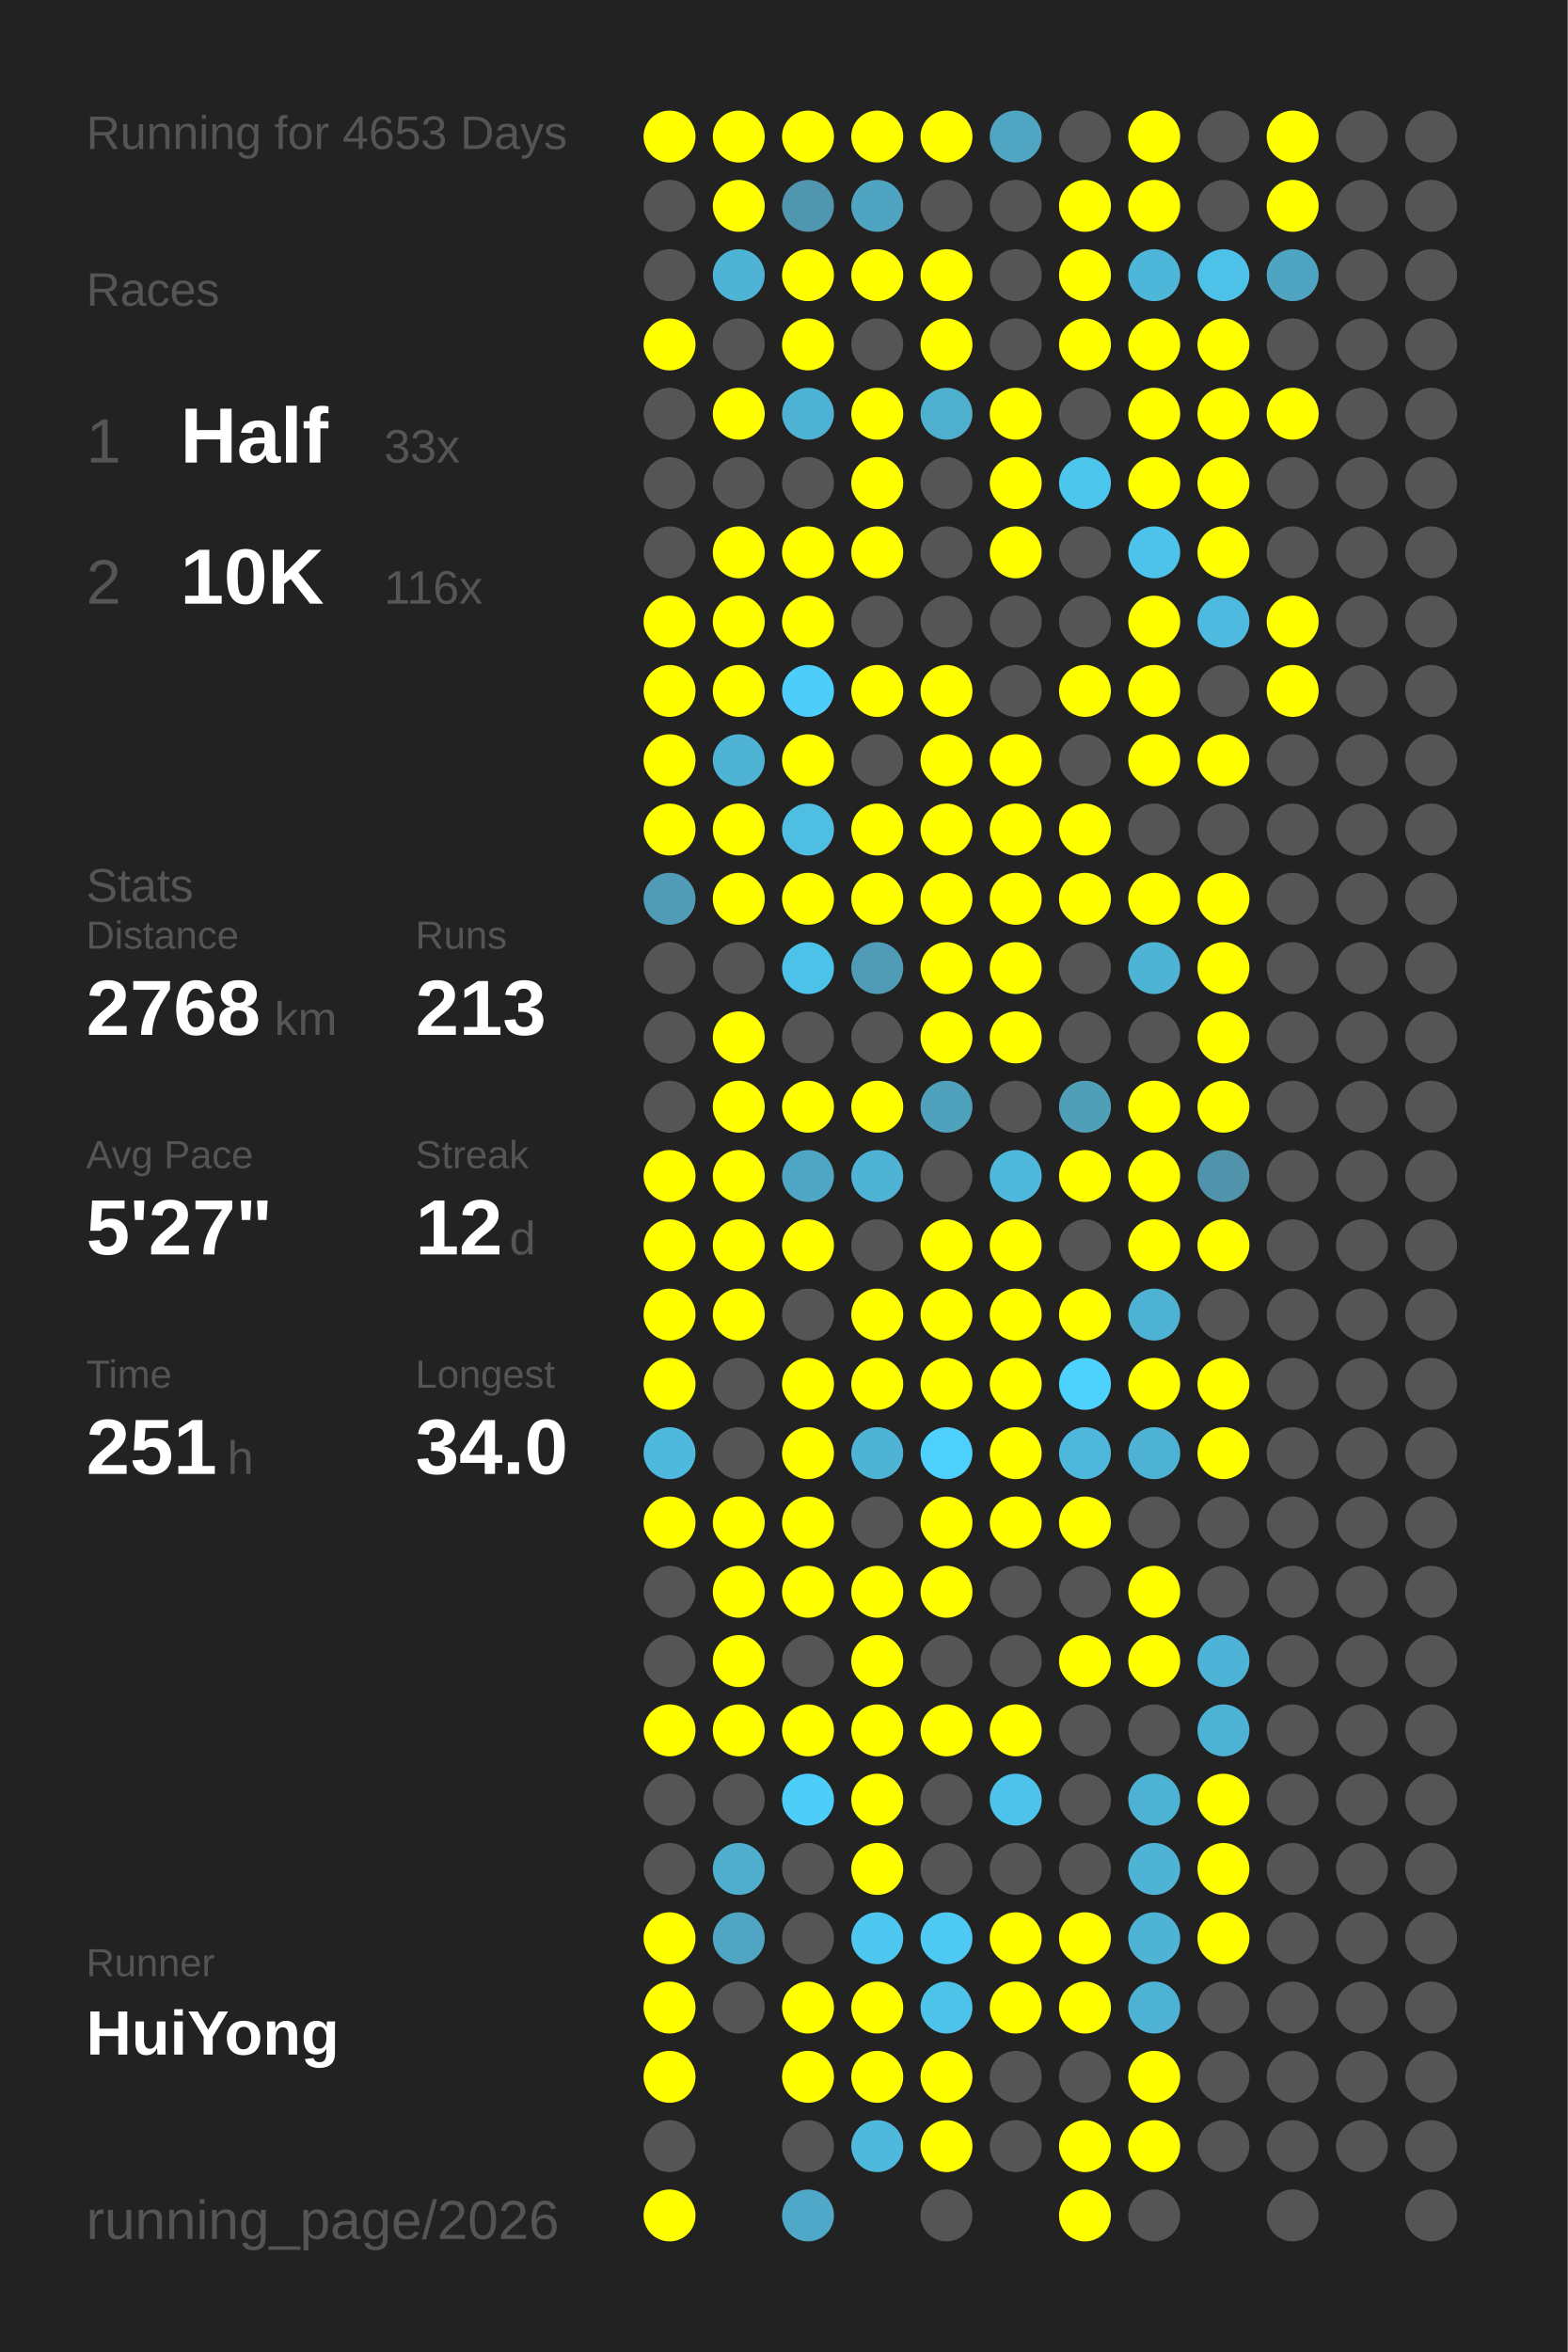
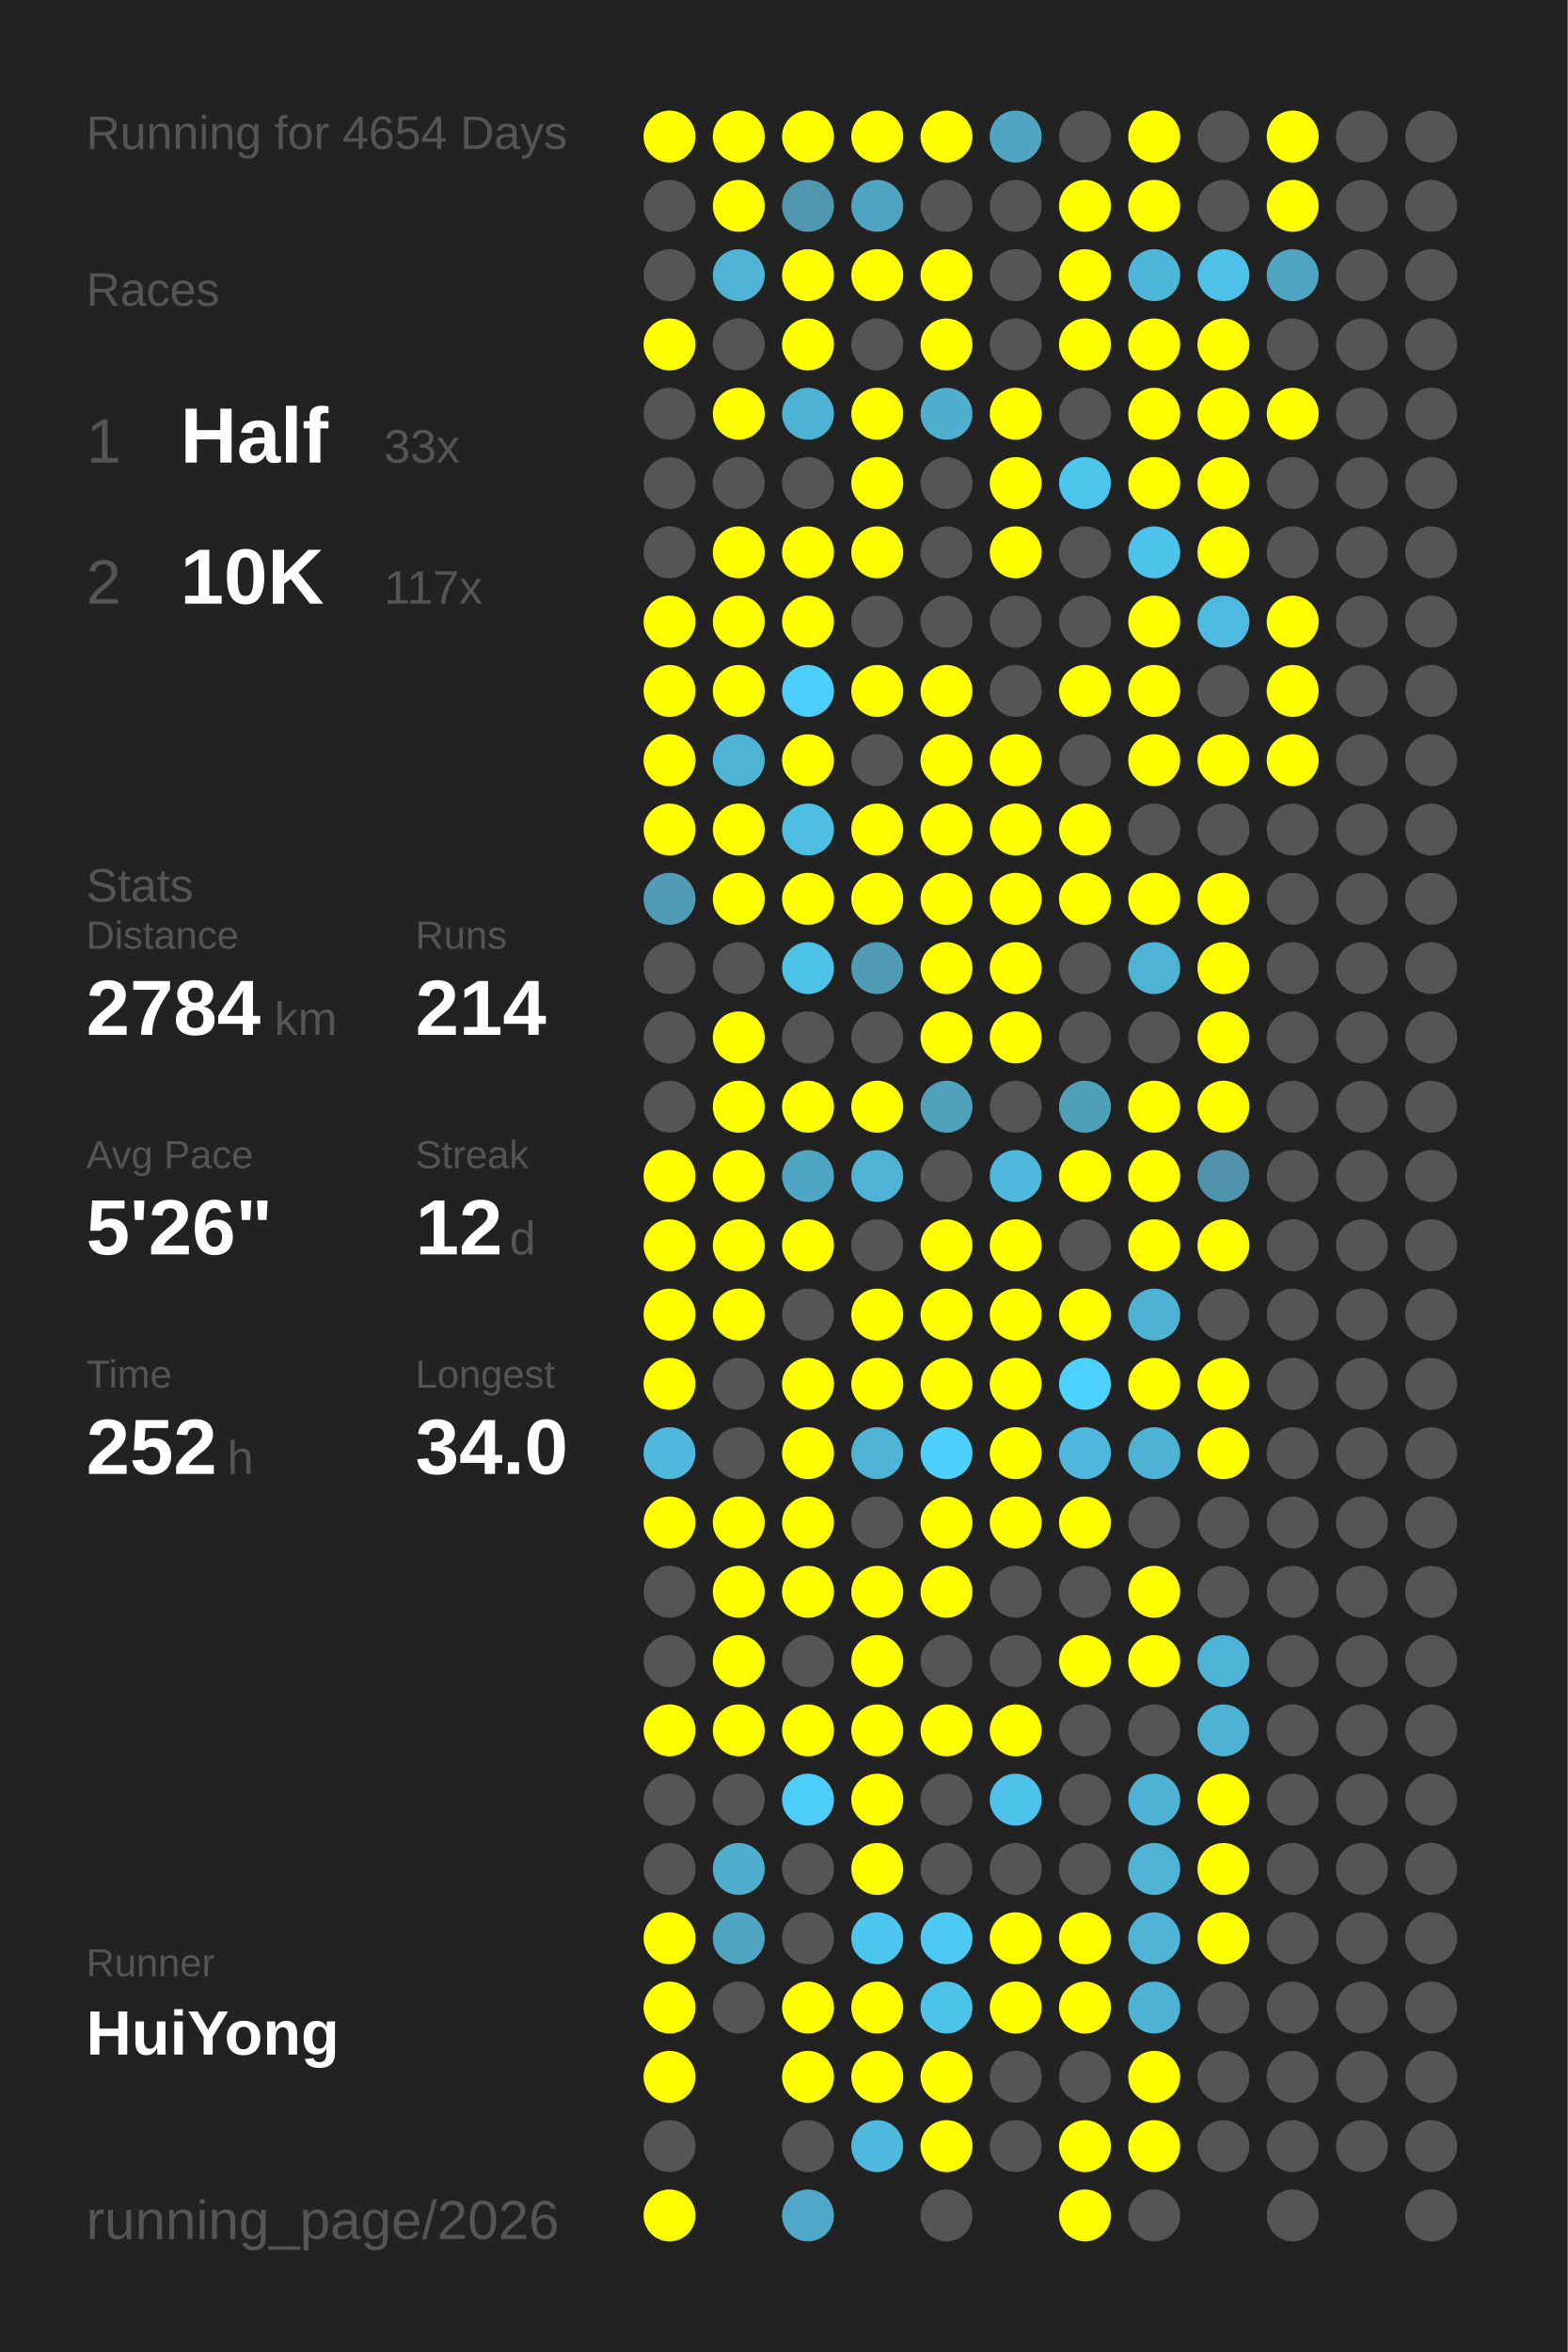
<svg xmlns="http://www.w3.org/2000/svg" baseProfile="full" height="300mm" version="1.1" viewBox="0,0,200,300" width="200mm">
  <defs />
  <rect fill="#222222" height="300" width="200" x="0" y="0" />
-   <text fill="#555555" style="font-size:6px; font-family:Arial;" x="11" y="19">Running for 4653 Days</text>
+   <text fill="#555555" style="font-size:6px; font-family:Arial;" x="11" y="19">Running for 4654 Days</text>
  <text fill="#555555" style="font-size:6px; font-family:Arial;" x="11" y="39">Races</text>
  <text fill="#555555" style="font-size:8px; font-family:Arial;" x="11" y="59">1</text>
  <text fill="#FFFFFF" style="font-size:10px; font-family:Arial; font-weight:bold;" x="23" y="59">Half</text>
  <text fill="#555555" style="font-size:6px; font-family:Arial;" x="49" y="59">33x</text>
  <text fill="#555555" style="font-size:8px; font-family:Arial;" x="11" y="77">2</text>
  <text fill="#FFFFFF" style="font-size:10px; font-family:Arial; font-weight:bold;" x="23" y="77">10K</text>
-   <text fill="#555555" style="font-size:6px; font-family:Arial;" x="49" y="77">116x</text>
+   <text fill="#555555" style="font-size:6px; font-family:Arial;" x="49" y="77">117x</text>
  <text fill="#555555" style="font-size:6px; font-family:Arial;" x="11" y="115">Stats</text>
  <text fill="#555555" style="font-size:5px; font-family:Arial;" x="11" y="121">Distance</text>
-   <text fill="#FFFFFF" style="font-size:10px; font-family:Arial; font-weight:bold;" x="11" y="132">2768</text>
+   <text fill="#FFFFFF" style="font-size:10px; font-family:Arial; font-weight:bold;" x="11" y="132">2784</text>
  <text fill="#555555" style="font-size:6px; font-family:Arial;" x="35" y="132">km</text>
  <text fill="#555555" style="font-size:5px; font-family:Arial;" x="53" y="121">Runs</text>
-   <text fill="#FFFFFF" style="font-size:10px; font-family:Arial; font-weight:bold;" x="53" y="132">213</text>
+   <text fill="#FFFFFF" style="font-size:10px; font-family:Arial; font-weight:bold;" x="53" y="132">214</text>
  <text fill="#555555" style="font-size:5px; font-family:Arial;" x="11" y="149">Avg Pace</text>
-   <text fill="#FFFFFF" style="font-size:10px; font-family:Arial; font-weight:bold;" x="11" y="160">5'27"</text>
+   <text fill="#FFFFFF" style="font-size:10px; font-family:Arial; font-weight:bold;" x="11" y="160">5'26"</text>
  <text fill="#555555" style="font-size:5px; font-family:Arial;" x="53" y="149">Streak</text>
  <text fill="#FFFFFF" style="font-size:10px; font-family:Arial; font-weight:bold;" x="53" y="160">12</text>
  <text fill="#555555" style="font-size:6px; font-family:Arial;" x="65" y="160">d</text>
  <text fill="#555555" style="font-size:5px; font-family:Arial;" x="11" y="177">Time</text>
-   <text fill="#FFFFFF" style="font-size:10px; font-family:Arial; font-weight:bold;" x="11" y="188">251</text>
+   <text fill="#FFFFFF" style="font-size:10px; font-family:Arial; font-weight:bold;" x="11" y="188">252</text>
  <text fill="#555555" style="font-size:6px; font-family:Arial;" x="29" y="188">h</text>
  <text fill="#555555" style="font-size:5px; font-family:Arial;" x="53" y="177">Longest</text>
  <text fill="#FFFFFF" style="font-size:10px; font-family:Arial; font-weight:bold;" x="53" y="188">34.0</text>
  <text fill="#555555" style="font-size:5px; font-family:Arial;" x="11" y="252.065">Runner</text>
  <text fill="#FFFFFF" style="font-size:8px; font-family:Arial; font-weight:bold;" x="11" y="262.065">HuiYong</text>
  <text fill="#555555" style="font-size:7px; font-family:Arial;" x="11" y="285.581">running_page/2026</text>
  <circle cx="85.417" cy="17.419" fill="#FFFF00" r="3.312" />
  <circle cx="85.417" cy="26.258" fill="#555555" r="3.312" />
  <circle cx="85.417" cy="35.097" fill="#555555" r="3.312" />
  <circle cx="85.417" cy="43.935" fill="#FFFF00" r="3.312" />
  <circle cx="85.417" cy="52.774" fill="#555555" r="3.312" />
  <circle cx="85.417" cy="61.613" fill="#555555" r="3.312" />
  <circle cx="85.417" cy="70.452" fill="#555555" r="3.312" />
  <circle cx="85.417" cy="79.29" fill="#FFFF00" r="3.312" />
  <circle cx="85.417" cy="88.129" fill="#FFFF00" r="3.312" />
  <circle cx="85.417" cy="96.968" fill="#FFFF00" r="3.312" />
  <circle cx="85.417" cy="105.806" fill="#FFFF00" r="3.312" />
  <circle cx="85.417" cy="114.645" fill="#509bb5" r="3.312" />
  <circle cx="85.417" cy="123.484" fill="#555555" r="3.312" />
  <circle cx="85.417" cy="132.323" fill="#555555" r="3.312" />
  <circle cx="85.417" cy="141.161" fill="#555555" r="3.312" />
  <circle cx="85.417" cy="150" fill="#FFFF00" r="3.312" />
  <circle cx="85.417" cy="158.839" fill="#FFFF00" r="3.312" />
  <circle cx="85.417" cy="167.677" fill="#FFFF00" r="3.312" />
  <circle cx="85.417" cy="176.516" fill="#FFFF00" r="3.312" />
  <circle cx="85.417" cy="185.355" fill="#4eb9dd" r="3.312" />
  <circle cx="85.417" cy="194.194" fill="#FFFF00" r="3.312" />
  <circle cx="85.417" cy="203.032" fill="#555555" r="3.312" />
  <circle cx="85.417" cy="211.871" fill="#555555" r="3.312" />
  <circle cx="85.417" cy="220.71" fill="#FFFF00" r="3.312" />
  <circle cx="85.417" cy="229.548" fill="#555555" r="3.312" />
  <circle cx="85.417" cy="238.387" fill="#555555" r="3.312" />
  <circle cx="85.417" cy="247.226" fill="#FFFF00" r="3.312" />
  <circle cx="85.417" cy="256.065" fill="#FFFF00" r="3.312" />
  <circle cx="85.417" cy="264.903" fill="#FFFF00" r="3.312" />
  <circle cx="85.417" cy="273.742" fill="#555555" r="3.312" />
  <circle cx="85.417" cy="282.581" fill="#FFFF00" r="3.312" />
  <circle cx="94.25" cy="17.419" fill="#FFFF00" r="3.312" />
  <circle cx="94.25" cy="26.258" fill="#FFFF00" r="3.312" />
  <circle cx="94.25" cy="35.097" fill="#4eb3d4" r="3.312" />
  <circle cx="94.25" cy="43.935" fill="#555555" r="3.312" />
  <circle cx="94.25" cy="52.774" fill="#FFFF00" r="3.312" />
  <circle cx="94.25" cy="61.613" fill="#555555" r="3.312" />
  <circle cx="94.25" cy="70.452" fill="#FFFF00" r="3.312" />
  <circle cx="94.25" cy="79.29" fill="#FFFF00" r="3.312" />
  <circle cx="94.25" cy="88.129" fill="#FFFF00" r="3.312" />
  <circle cx="94.25" cy="96.968" fill="#4eb3d4" r="3.312" />
  <circle cx="94.25" cy="105.806" fill="#FFFF00" r="3.312" />
  <circle cx="94.25" cy="114.645" fill="#FFFF00" r="3.312" />
  <circle cx="94.25" cy="123.484" fill="#555555" r="3.312" />
  <circle cx="94.25" cy="132.323" fill="#FFFF00" r="3.312" />
  <circle cx="94.25" cy="141.161" fill="#FFFF00" r="3.312" />
  <circle cx="94.25" cy="150" fill="#FFFF00" r="3.312" />
  <circle cx="94.25" cy="158.839" fill="#FFFF00" r="3.312" />
  <circle cx="94.25" cy="167.677" fill="#FFFF00" r="3.312" />
  <circle cx="94.25" cy="176.516" fill="#555555" r="3.312" />
  <circle cx="94.25" cy="185.355" fill="#555555" r="3.312" />
  <circle cx="94.25" cy="194.194" fill="#FFFF00" r="3.312" />
  <circle cx="94.25" cy="203.032" fill="#FFFF00" r="3.312" />
  <circle cx="94.25" cy="211.871" fill="#FFFF00" r="3.312" />
  <circle cx="94.25" cy="220.71" fill="#FFFF00" r="3.312" />
  <circle cx="94.25" cy="229.548" fill="#555555" r="3.312" />
  <circle cx="94.25" cy="238.387" fill="#4faece" r="3.312" />
  <circle cx="94.25" cy="247.226" fill="#4fa5c2" r="3.312" />
  <circle cx="94.25" cy="256.065" fill="#555555" r="3.312" />
  <circle cx="103.083" cy="17.419" fill="#FFFF00" r="3.312" />
  <circle cx="103.083" cy="26.258" fill="#5096ae" r="3.312" />
  <circle cx="103.083" cy="35.097" fill="#FFFF00" r="3.312" />
  <circle cx="103.083" cy="43.935" fill="#FFFF00" r="3.312" />
  <circle cx="103.083" cy="52.774" fill="#4eb2d4" r="3.312" />
  <circle cx="103.083" cy="61.613" fill="#555555" r="3.312" />
  <circle cx="103.083" cy="70.452" fill="#FFFF00" r="3.312" />
  <circle cx="103.083" cy="79.29" fill="#FFFF00" r="3.312" />
  <circle cx="103.083" cy="88.129" fill="#4dcefa" r="3.312" />
  <circle cx="103.083" cy="96.968" fill="#FFFF00" r="3.312" />
  <circle cx="103.083" cy="105.806" fill="#4ebee3" r="3.312" />
  <circle cx="103.083" cy="114.645" fill="#FFFF00" r="3.312" />
  <circle cx="103.083" cy="123.484" fill="#4dc2e9" r="3.312" />
  <circle cx="103.083" cy="132.323" fill="#555555" r="3.312" />
  <circle cx="103.083" cy="141.161" fill="#FFFF00" r="3.312" />
  <circle cx="103.083" cy="150" fill="#4fa6c4" r="3.312" />
  <circle cx="103.083" cy="158.839" fill="#FFFF00" r="3.312" />
  <circle cx="103.083" cy="167.677" fill="#555555" r="3.312" />
  <circle cx="103.083" cy="176.516" fill="#FFFF00" r="3.312" />
  <circle cx="103.083" cy="185.355" fill="#FFFF00" r="3.312" />
  <circle cx="103.083" cy="194.194" fill="#FFFF00" r="3.312" />
  <circle cx="103.083" cy="203.032" fill="#FFFF00" r="3.312" />
  <circle cx="103.083" cy="211.871" fill="#555555" r="3.312" />
  <circle cx="103.083" cy="220.71" fill="#FFFF00" r="3.312" />
  <circle cx="103.083" cy="229.548" fill="#4dcef9" r="3.312" />
  <circle cx="103.083" cy="238.387" fill="#555555" r="3.312" />
  <circle cx="103.083" cy="247.226" fill="#555555" r="3.312" />
  <circle cx="103.083" cy="256.065" fill="#FFFF00" r="3.312" />
  <circle cx="103.083" cy="264.903" fill="#FFFF00" r="3.312" />
  <circle cx="103.083" cy="273.742" fill="#555555" r="3.312" />
  <circle cx="103.083" cy="282.581" fill="#4fa8c7" r="3.312" />
  <circle cx="111.917" cy="17.419" fill="#FFFF00" r="3.312" />
  <circle cx="111.917" cy="26.258" fill="#4fa5c1" r="3.312" />
  <circle cx="111.917" cy="35.097" fill="#FFFF00" r="3.312" />
  <circle cx="111.917" cy="43.935" fill="#555555" r="3.312" />
  <circle cx="111.917" cy="52.774" fill="#FFFF00" r="3.312" />
  <circle cx="111.917" cy="61.613" fill="#FFFF00" r="3.312" />
  <circle cx="111.917" cy="70.452" fill="#FFFF00" r="3.312" />
  <circle cx="111.917" cy="79.29" fill="#555555" r="3.312" />
  <circle cx="111.917" cy="88.129" fill="#FFFF00" r="3.312" />
  <circle cx="111.917" cy="96.968" fill="#555555" r="3.312" />
  <circle cx="111.917" cy="105.806" fill="#FFFF00" r="3.312" />
  <circle cx="111.917" cy="114.645" fill="#FFFF00" r="3.312" />
  <circle cx="111.917" cy="123.484" fill="#509cb6" r="3.312" />
  <circle cx="111.917" cy="132.323" fill="#555555" r="3.312" />
  <circle cx="111.917" cy="141.161" fill="#FFFF00" r="3.312" />
  <circle cx="111.917" cy="150" fill="#4eb3d4" r="3.312" />
  <circle cx="111.917" cy="158.839" fill="#555555" r="3.312" />
  <circle cx="111.917" cy="167.677" fill="#FFFF00" r="3.312" />
  <circle cx="111.917" cy="176.516" fill="#FFFF00" r="3.312" />
  <circle cx="111.917" cy="185.355" fill="#4eb3d5" r="3.312" />
  <circle cx="111.917" cy="194.194" fill="#555555" r="3.312" />
  <circle cx="111.917" cy="203.032" fill="#FFFF00" r="3.312" />
  <circle cx="111.917" cy="211.871" fill="#FFFF00" r="3.312" />
  <circle cx="111.917" cy="220.71" fill="#FFFF00" r="3.312" />
  <circle cx="111.917" cy="229.548" fill="#FFFF00" r="3.312" />
  <circle cx="111.917" cy="238.387" fill="#FFFF00" r="3.312" />
  <circle cx="111.917" cy="247.226" fill="#4dc7f0" r="3.312" />
  <circle cx="111.917" cy="256.065" fill="#FFFF00" r="3.312" />
  <circle cx="111.917" cy="264.903" fill="#FFFF00" r="3.312" />
  <circle cx="111.917" cy="273.742" fill="#4eb9dd" r="3.312" />
  <circle cx="120.75" cy="17.419" fill="#FFFF00" r="3.312" />
  <circle cx="120.75" cy="26.258" fill="#555555" r="3.312" />
  <circle cx="120.75" cy="35.097" fill="#FFFF00" r="3.312" />
  <circle cx="120.75" cy="43.935" fill="#FFFF00" r="3.312" />
  <circle cx="120.75" cy="52.774" fill="#4fafcf" r="3.312" />
  <circle cx="120.75" cy="61.613" fill="#555555" r="3.312" />
  <circle cx="120.75" cy="70.452" fill="#555555" r="3.312" />
  <circle cx="120.75" cy="79.29" fill="#555555" r="3.312" />
  <circle cx="120.75" cy="88.129" fill="#FFFF00" r="3.312" />
  <circle cx="120.75" cy="96.968" fill="#FFFF00" r="3.312" />
  <circle cx="120.75" cy="105.806" fill="#FFFF00" r="3.312" />
  <circle cx="120.75" cy="114.645" fill="#FFFF00" r="3.312" />
  <circle cx="120.75" cy="123.484" fill="#FFFF00" r="3.312" />
  <circle cx="120.75" cy="132.323" fill="#FFFF00" r="3.312" />
  <circle cx="120.75" cy="141.161" fill="#50a1bc" r="3.312" />
  <circle cx="120.75" cy="150" fill="#555555" r="3.312" />
  <circle cx="120.75" cy="158.839" fill="#FFFF00" r="3.312" />
  <circle cx="120.75" cy="167.677" fill="#FFFF00" r="3.312" />
  <circle cx="120.75" cy="176.516" fill="#FFFF00" r="3.312" />
  <circle cx="120.75" cy="185.355" fill="#4dd0fc" r="3.312" />
  <circle cx="120.75" cy="194.194" fill="#FFFF00" r="3.312" />
  <circle cx="120.75" cy="203.032" fill="#FFFF00" r="3.312" />
  <circle cx="120.75" cy="211.871" fill="#555555" r="3.312" />
  <circle cx="120.75" cy="220.71" fill="#FFFF00" r="3.312" />
  <circle cx="120.75" cy="229.548" fill="#555555" r="3.312" />
  <circle cx="120.75" cy="238.387" fill="#555555" r="3.312" />
  <circle cx="120.75" cy="247.226" fill="#4dc9f3" r="3.312" />
  <circle cx="120.75" cy="256.065" fill="#4dc3ea" r="3.312" />
  <circle cx="120.75" cy="264.903" fill="#FFFF00" r="3.312" />
  <circle cx="120.75" cy="273.742" fill="#FFFF00" r="3.312" />
  <circle cx="120.75" cy="282.581" fill="#555555" r="3.312" />
  <circle cx="129.583" cy="17.419" fill="#4fa5c2" r="3.312" />
  <circle cx="129.583" cy="26.258" fill="#555555" r="3.312" />
  <circle cx="129.583" cy="35.097" fill="#555555" r="3.312" />
  <circle cx="129.583" cy="43.935" fill="#555555" r="3.312" />
  <circle cx="129.583" cy="52.774" fill="#FFFF00" r="3.312" />
  <circle cx="129.583" cy="61.613" fill="#FFFF00" r="3.312" />
  <circle cx="129.583" cy="70.452" fill="#FFFF00" r="3.312" />
  <circle cx="129.583" cy="79.29" fill="#555555" r="3.312" />
  <circle cx="129.583" cy="88.129" fill="#555555" r="3.312" />
  <circle cx="129.583" cy="96.968" fill="#FFFF00" r="3.312" />
  <circle cx="129.583" cy="105.806" fill="#FFFF00" r="3.312" />
  <circle cx="129.583" cy="114.645" fill="#FFFF00" r="3.312" />
  <circle cx="129.583" cy="123.484" fill="#FFFF00" r="3.312" />
  <circle cx="129.583" cy="132.323" fill="#FFFF00" r="3.312" />
  <circle cx="129.583" cy="141.161" fill="#555555" r="3.312" />
  <circle cx="129.583" cy="150" fill="#4eb9dd" r="3.312" />
  <circle cx="129.583" cy="158.839" fill="#FFFF00" r="3.312" />
  <circle cx="129.583" cy="167.677" fill="#FFFF00" r="3.312" />
  <circle cx="129.583" cy="176.516" fill="#FFFF00" r="3.312" />
  <circle cx="129.583" cy="185.355" fill="#FFFF00" r="3.312" />
  <circle cx="129.583" cy="194.194" fill="#FFFF00" r="3.312" />
  <circle cx="129.583" cy="203.032" fill="#555555" r="3.312" />
  <circle cx="129.583" cy="211.871" fill="#555555" r="3.312" />
  <circle cx="129.583" cy="220.71" fill="#FFFF00" r="3.312" />
  <circle cx="129.583" cy="229.548" fill="#4dc3eb" r="3.312" />
  <circle cx="129.583" cy="238.387" fill="#555555" r="3.312" />
  <circle cx="129.583" cy="247.226" fill="#FFFF00" r="3.312" />
  <circle cx="129.583" cy="256.065" fill="#FFFF00" r="3.312" />
  <circle cx="129.583" cy="264.903" fill="#555555" r="3.312" />
  <circle cx="129.583" cy="273.742" fill="#555555" r="3.312" />
  <circle cx="138.417" cy="17.419" fill="#555555" r="3.312" />
  <circle cx="138.417" cy="26.258" fill="#FFFF00" r="3.312" />
  <circle cx="138.417" cy="35.097" fill="#FFFF00" r="3.312" />
  <circle cx="138.417" cy="43.935" fill="#FFFF00" r="3.312" />
  <circle cx="138.417" cy="52.774" fill="#555555" r="3.312" />
  <circle cx="138.417" cy="61.613" fill="#4dc6ee" r="3.312" />
  <circle cx="138.417" cy="70.452" fill="#555555" r="3.312" />
  <circle cx="138.417" cy="79.29" fill="#555555" r="3.312" />
  <circle cx="138.417" cy="88.129" fill="#FFFF00" r="3.312" />
  <circle cx="138.417" cy="96.968" fill="#555555" r="3.312" />
  <circle cx="138.417" cy="105.806" fill="#FFFF00" r="3.312" />
  <circle cx="138.417" cy="114.645" fill="#FFFF00" r="3.312" />
  <circle cx="138.417" cy="123.484" fill="#555555" r="3.312" />
  <circle cx="138.417" cy="132.323" fill="#555555" r="3.312" />
  <circle cx="138.417" cy="141.161" fill="#509fb9" r="3.312" />
  <circle cx="138.417" cy="150" fill="#FFFF00" r="3.312" />
  <circle cx="138.417" cy="158.839" fill="#555555" r="3.312" />
  <circle cx="138.417" cy="167.677" fill="#FFFF00" r="3.312" />
  <circle cx="138.417" cy="176.516" fill="#4dd1fd" r="3.312" />
  <circle cx="138.417" cy="185.355" fill="#4eb7db" r="3.312" />
  <circle cx="138.417" cy="194.194" fill="#FFFF00" r="3.312" />
  <circle cx="138.417" cy="203.032" fill="#555555" r="3.312" />
  <circle cx="138.417" cy="211.871" fill="#FFFF00" r="3.312" />
  <circle cx="138.417" cy="220.71" fill="#555555" r="3.312" />
  <circle cx="138.417" cy="229.548" fill="#555555" r="3.312" />
  <circle cx="138.417" cy="238.387" fill="#555555" r="3.312" />
  <circle cx="138.417" cy="247.226" fill="#FFFF00" r="3.312" />
  <circle cx="138.417" cy="256.065" fill="#FFFF00" r="3.312" />
  <circle cx="138.417" cy="264.903" fill="#555555" r="3.312" />
  <circle cx="138.417" cy="273.742" fill="#FFFF00" r="3.312" />
  <circle cx="138.417" cy="282.581" fill="#FFFF00" r="3.312" />
  <circle cx="147.25" cy="17.419" fill="#FFFF00" r="3.312" />
  <circle cx="147.25" cy="26.258" fill="#FFFF00" r="3.312" />
  <circle cx="147.25" cy="35.097" fill="#4eb6d9" r="3.312" />
  <circle cx="147.25" cy="43.935" fill="#FFFF00" r="3.312" />
  <circle cx="147.25" cy="52.774" fill="#FFFF00" r="3.312" />
  <circle cx="147.25" cy="61.613" fill="#FFFF00" r="3.312" />
  <circle cx="147.25" cy="70.452" fill="#4dc3eb" r="3.312" />
  <circle cx="147.25" cy="79.29" fill="#FFFF00" r="3.312" />
  <circle cx="147.25" cy="88.129" fill="#FFFF00" r="3.312" />
  <circle cx="147.25" cy="96.968" fill="#FFFF00" r="3.312" />
  <circle cx="147.25" cy="105.806" fill="#555555" r="3.312" />
  <circle cx="147.25" cy="114.645" fill="#FFFF00" r="3.312" />
  <circle cx="147.25" cy="123.484" fill="#4eb3d4" r="3.312" />
  <circle cx="147.25" cy="132.323" fill="#555555" r="3.312" />
  <circle cx="147.25" cy="141.161" fill="#FFFF00" r="3.312" />
  <circle cx="147.25" cy="150" fill="#FFFF00" r="3.312" />
  <circle cx="147.25" cy="158.839" fill="#FFFF00" r="3.312" />
  <circle cx="147.25" cy="167.677" fill="#4eb2d4" r="3.312" />
  <circle cx="147.25" cy="176.516" fill="#FFFF00" r="3.312" />
  <circle cx="147.25" cy="185.355" fill="#4eb2d4" r="3.312" />
  <circle cx="147.25" cy="194.194" fill="#555555" r="3.312" />
  <circle cx="147.25" cy="203.032" fill="#FFFF00" r="3.312" />
  <circle cx="147.25" cy="211.871" fill="#FFFF00" r="3.312" />
  <circle cx="147.25" cy="220.71" fill="#555555" r="3.312" />
  <circle cx="147.25" cy="229.548" fill="#4eb2d4" r="3.312" />
  <circle cx="147.25" cy="238.387" fill="#4eb3d4" r="3.312" />
  <circle cx="147.25" cy="247.226" fill="#4eb3d4" r="3.312" />
  <circle cx="147.25" cy="256.065" fill="#4eb2d4" r="3.312" />
  <circle cx="147.25" cy="264.903" fill="#FFFF00" r="3.312" />
  <circle cx="147.25" cy="273.742" fill="#FFFF00" r="3.312" />
  <circle cx="147.25" cy="282.581" fill="#555555" r="3.312" />
  <circle cx="156.083" cy="17.419" fill="#555555" r="3.312" />
  <circle cx="156.083" cy="26.258" fill="#555555" r="3.312" />
  <circle cx="156.083" cy="35.097" fill="#4ec1e8" r="3.312" />
  <circle cx="156.083" cy="43.935" fill="#FFFF00" r="3.312" />
  <circle cx="156.083" cy="52.774" fill="#FFFF00" r="3.312" />
  <circle cx="156.083" cy="61.613" fill="#FFFF00" r="3.312" />
  <circle cx="156.083" cy="70.452" fill="#FFFF00" r="3.312" />
  <circle cx="156.083" cy="79.29" fill="#4ebadf" r="3.312" />
  <circle cx="156.083" cy="88.129" fill="#555555" r="3.312" />
  <circle cx="156.083" cy="96.968" fill="#FFFF00" r="3.312" />
  <circle cx="156.083" cy="105.806" fill="#555555" r="3.312" />
  <circle cx="156.083" cy="114.645" fill="#FFFF00" r="3.312" />
  <circle cx="156.083" cy="123.484" fill="#FFFF00" r="3.312" />
  <circle cx="156.083" cy="132.323" fill="#FFFF00" r="3.312" />
  <circle cx="156.083" cy="141.161" fill="#FFFF00" r="3.312" />
  <circle cx="156.083" cy="150" fill="#5093aa" r="3.312" />
  <circle cx="156.083" cy="158.839" fill="#FFFF00" r="3.312" />
  <circle cx="156.083" cy="167.677" fill="#555555" r="3.312" />
  <circle cx="156.083" cy="176.516" fill="#FFFF00" r="3.312" />
  <circle cx="156.083" cy="185.355" fill="#FFFF00" r="3.312" />
  <circle cx="156.083" cy="194.194" fill="#555555" r="3.312" />
  <circle cx="156.083" cy="203.032" fill="#555555" r="3.312" />
  <circle cx="156.083" cy="211.871" fill="#4eb4d7" r="3.312" />
  <circle cx="156.083" cy="220.71" fill="#4eb2d4" r="3.312" />
  <circle cx="156.083" cy="229.548" fill="#FFFF00" r="3.312" />
  <circle cx="156.083" cy="238.387" fill="#FFFF00" r="3.312" />
  <circle cx="156.083" cy="247.226" fill="#FFFF00" r="3.312" />
  <circle cx="156.083" cy="256.065" fill="#555555" r="3.312" />
  <circle cx="156.083" cy="264.903" fill="#555555" r="3.312" />
  <circle cx="156.083" cy="273.742" fill="#555555" r="3.312" />
  <circle cx="164.917" cy="17.419" fill="#FFFF00" r="3.312" />
  <circle cx="164.917" cy="26.258" fill="#FFFF00" r="3.312" />
  <circle cx="164.917" cy="35.097" fill="#4fa5c1" r="3.312" />
  <circle cx="164.917" cy="43.935" fill="#555555" r="3.312" />
  <circle cx="164.917" cy="52.774" fill="#FFFF00" r="3.312" />
  <circle cx="164.917" cy="61.613" fill="#555555" r="3.312" />
  <circle cx="164.917" cy="70.452" fill="#555555" r="3.312" />
  <circle cx="164.917" cy="79.29" fill="#FFFF00" r="3.312" />
  <circle cx="164.917" cy="88.129" fill="#FFFF00" r="3.312" />
-   <circle cx="164.917" cy="96.968" fill="#555555" r="3.312" />
+   <circle cx="164.917" cy="96.968" fill="#FFFF00" r="3.312" />
  <circle cx="164.917" cy="105.806" fill="#555555" r="3.312" />
  <circle cx="164.917" cy="114.645" fill="#555555" r="3.312" />
  <circle cx="164.917" cy="123.484" fill="#555555" r="3.312" />
  <circle cx="164.917" cy="132.323" fill="#555555" r="3.312" />
  <circle cx="164.917" cy="141.161" fill="#555555" r="3.312" />
  <circle cx="164.917" cy="150" fill="#555555" r="3.312" />
  <circle cx="164.917" cy="158.839" fill="#555555" r="3.312" />
  <circle cx="164.917" cy="167.677" fill="#555555" r="3.312" />
  <circle cx="164.917" cy="176.516" fill="#555555" r="3.312" />
  <circle cx="164.917" cy="185.355" fill="#555555" r="3.312" />
  <circle cx="164.917" cy="194.194" fill="#555555" r="3.312" />
  <circle cx="164.917" cy="203.032" fill="#555555" r="3.312" />
  <circle cx="164.917" cy="211.871" fill="#555555" r="3.312" />
  <circle cx="164.917" cy="220.71" fill="#555555" r="3.312" />
  <circle cx="164.917" cy="229.548" fill="#555555" r="3.312" />
  <circle cx="164.917" cy="238.387" fill="#555555" r="3.312" />
  <circle cx="164.917" cy="247.226" fill="#555555" r="3.312" />
  <circle cx="164.917" cy="256.065" fill="#555555" r="3.312" />
  <circle cx="164.917" cy="264.903" fill="#555555" r="3.312" />
  <circle cx="164.917" cy="273.742" fill="#555555" r="3.312" />
  <circle cx="164.917" cy="282.581" fill="#555555" r="3.312" />
  <circle cx="173.75" cy="17.419" fill="#555555" r="3.312" />
  <circle cx="173.75" cy="26.258" fill="#555555" r="3.312" />
  <circle cx="173.75" cy="35.097" fill="#555555" r="3.312" />
  <circle cx="173.75" cy="43.935" fill="#555555" r="3.312" />
  <circle cx="173.75" cy="52.774" fill="#555555" r="3.312" />
  <circle cx="173.75" cy="61.613" fill="#555555" r="3.312" />
  <circle cx="173.75" cy="70.452" fill="#555555" r="3.312" />
  <circle cx="173.75" cy="79.29" fill="#555555" r="3.312" />
  <circle cx="173.75" cy="88.129" fill="#555555" r="3.312" />
  <circle cx="173.75" cy="96.968" fill="#555555" r="3.312" />
  <circle cx="173.75" cy="105.806" fill="#555555" r="3.312" />
  <circle cx="173.75" cy="114.645" fill="#555555" r="3.312" />
  <circle cx="173.75" cy="123.484" fill="#555555" r="3.312" />
  <circle cx="173.75" cy="132.323" fill="#555555" r="3.312" />
  <circle cx="173.75" cy="141.161" fill="#555555" r="3.312" />
  <circle cx="173.75" cy="150" fill="#555555" r="3.312" />
  <circle cx="173.75" cy="158.839" fill="#555555" r="3.312" />
  <circle cx="173.75" cy="167.677" fill="#555555" r="3.312" />
  <circle cx="173.75" cy="176.516" fill="#555555" r="3.312" />
  <circle cx="173.75" cy="185.355" fill="#555555" r="3.312" />
  <circle cx="173.75" cy="194.194" fill="#555555" r="3.312" />
  <circle cx="173.75" cy="203.032" fill="#555555" r="3.312" />
  <circle cx="173.75" cy="211.871" fill="#555555" r="3.312" />
  <circle cx="173.75" cy="220.71" fill="#555555" r="3.312" />
  <circle cx="173.75" cy="229.548" fill="#555555" r="3.312" />
  <circle cx="173.75" cy="238.387" fill="#555555" r="3.312" />
  <circle cx="173.75" cy="247.226" fill="#555555" r="3.312" />
  <circle cx="173.75" cy="256.065" fill="#555555" r="3.312" />
  <circle cx="173.75" cy="264.903" fill="#555555" r="3.312" />
  <circle cx="173.75" cy="273.742" fill="#555555" r="3.312" />
  <circle cx="182.583" cy="17.419" fill="#555555" r="3.312" />
  <circle cx="182.583" cy="26.258" fill="#555555" r="3.312" />
  <circle cx="182.583" cy="35.097" fill="#555555" r="3.312" />
  <circle cx="182.583" cy="43.935" fill="#555555" r="3.312" />
  <circle cx="182.583" cy="52.774" fill="#555555" r="3.312" />
  <circle cx="182.583" cy="61.613" fill="#555555" r="3.312" />
  <circle cx="182.583" cy="70.452" fill="#555555" r="3.312" />
  <circle cx="182.583" cy="79.29" fill="#555555" r="3.312" />
  <circle cx="182.583" cy="88.129" fill="#555555" r="3.312" />
  <circle cx="182.583" cy="96.968" fill="#555555" r="3.312" />
  <circle cx="182.583" cy="105.806" fill="#555555" r="3.312" />
  <circle cx="182.583" cy="114.645" fill="#555555" r="3.312" />
  <circle cx="182.583" cy="123.484" fill="#555555" r="3.312" />
  <circle cx="182.583" cy="132.323" fill="#555555" r="3.312" />
  <circle cx="182.583" cy="141.161" fill="#555555" r="3.312" />
  <circle cx="182.583" cy="150" fill="#555555" r="3.312" />
  <circle cx="182.583" cy="158.839" fill="#555555" r="3.312" />
  <circle cx="182.583" cy="167.677" fill="#555555" r="3.312" />
  <circle cx="182.583" cy="176.516" fill="#555555" r="3.312" />
  <circle cx="182.583" cy="185.355" fill="#555555" r="3.312" />
  <circle cx="182.583" cy="194.194" fill="#555555" r="3.312" />
  <circle cx="182.583" cy="203.032" fill="#555555" r="3.312" />
  <circle cx="182.583" cy="211.871" fill="#555555" r="3.312" />
  <circle cx="182.583" cy="220.71" fill="#555555" r="3.312" />
  <circle cx="182.583" cy="229.548" fill="#555555" r="3.312" />
  <circle cx="182.583" cy="238.387" fill="#555555" r="3.312" />
  <circle cx="182.583" cy="247.226" fill="#555555" r="3.312" />
  <circle cx="182.583" cy="256.065" fill="#555555" r="3.312" />
  <circle cx="182.583" cy="264.903" fill="#555555" r="3.312" />
  <circle cx="182.583" cy="273.742" fill="#555555" r="3.312" />
  <circle cx="182.583" cy="282.581" fill="#555555" r="3.312" />
</svg>
